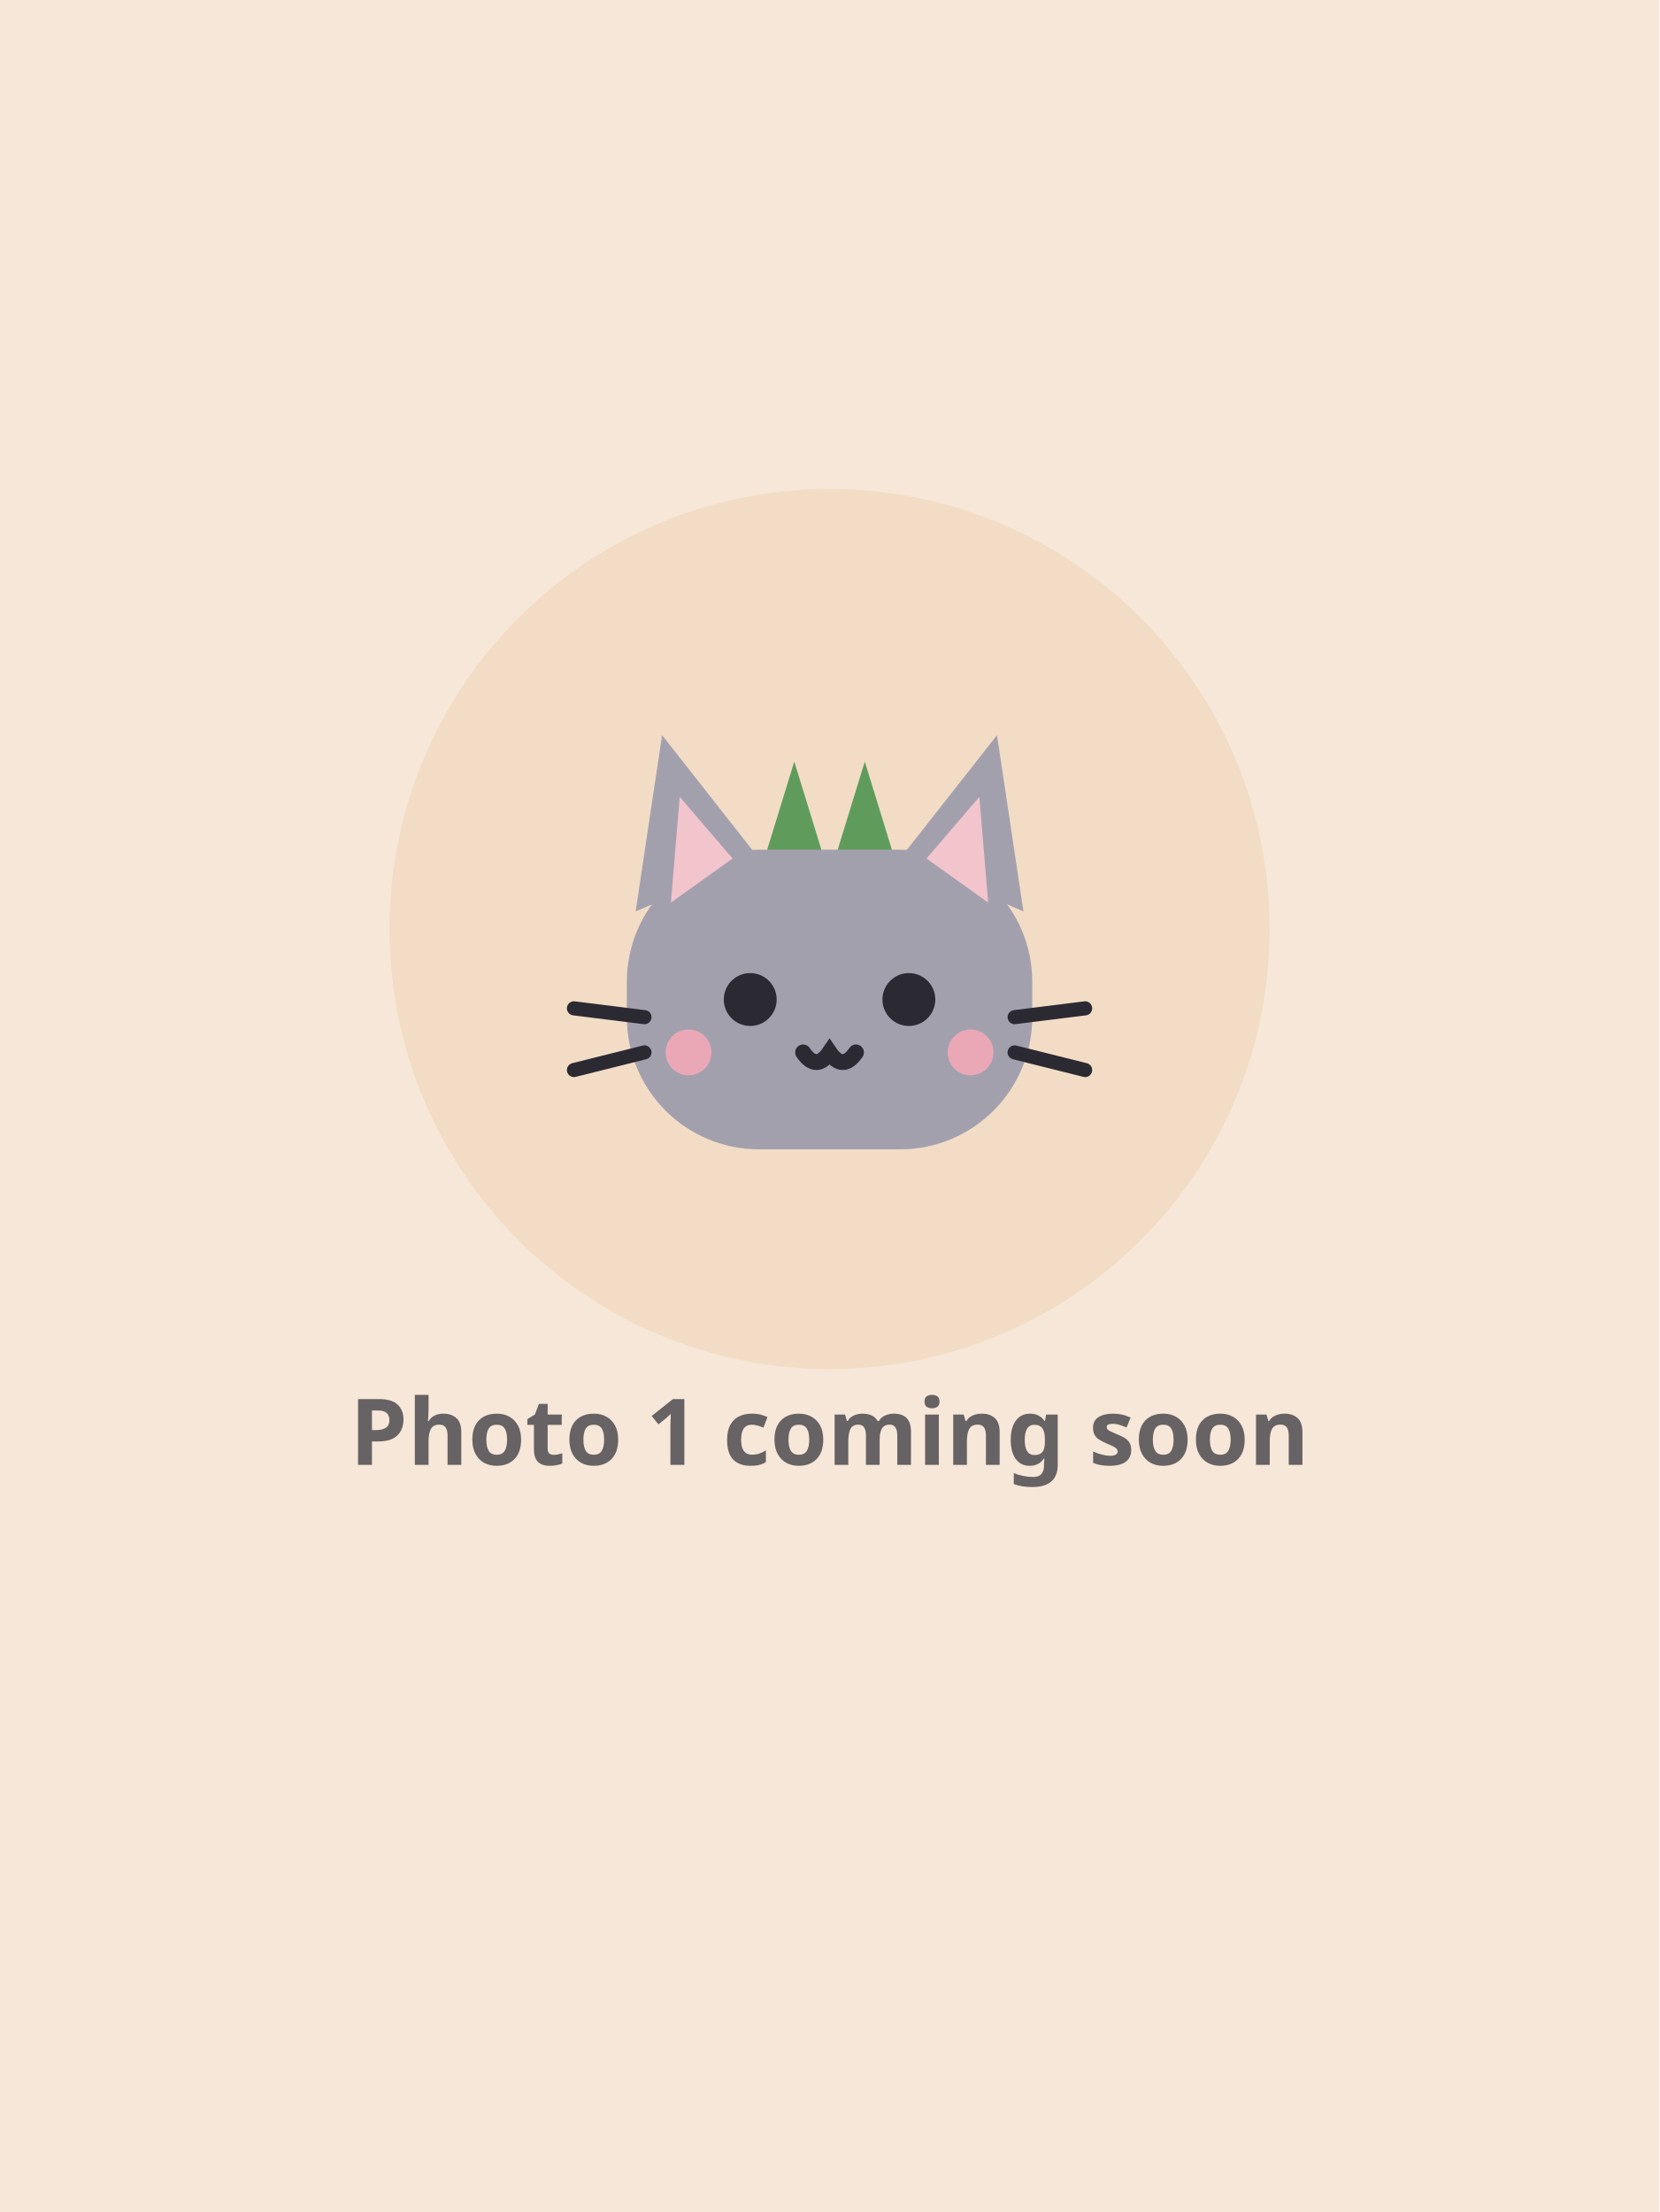
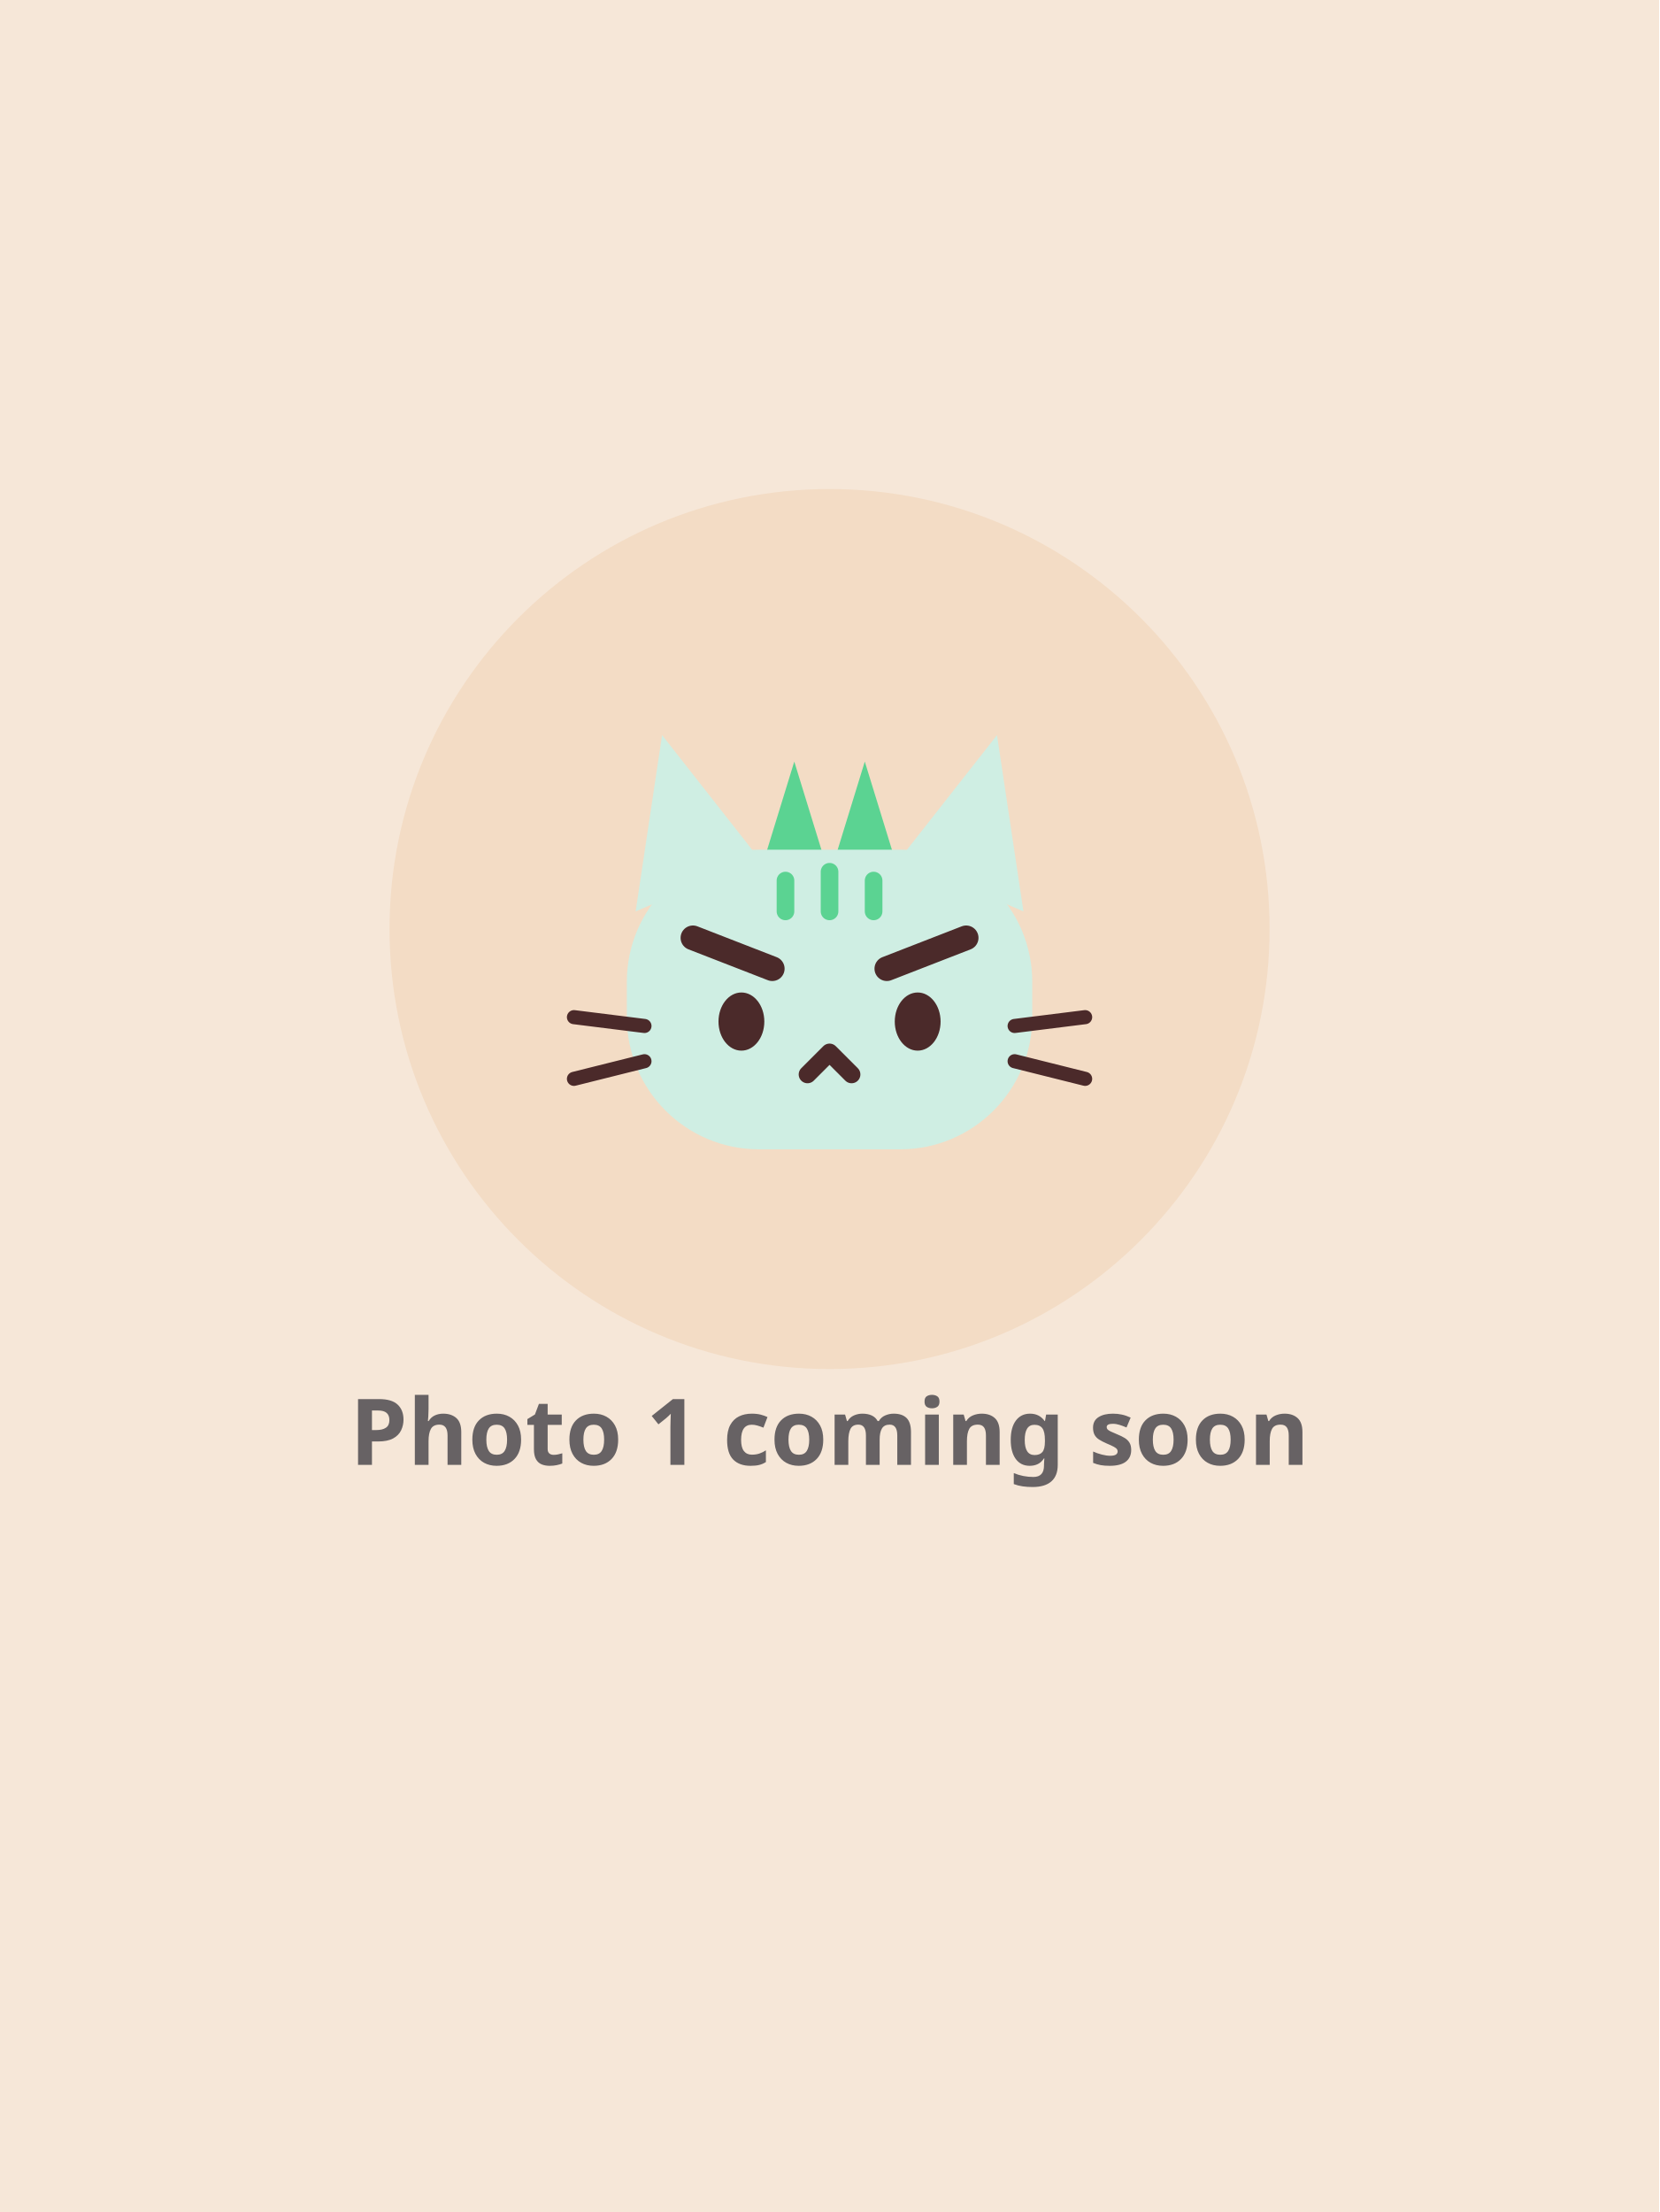
<svg xmlns="http://www.w3.org/2000/svg" viewBox="0 0 900 1200" width="900" height="1200">
  <rect width="900" height="1200" fill="#f6e7d8" />
  <circle cx="450.0" cy="504.0" r="238.7" fill="#f3dcc5" />
  <g transform="translate(297.0 351.0) scale(4.781)">
-     <path d="M24 26 L28 13 L32 26 L36 13 L40 26 Z" fill="#5f9c5c" />
-     <path d="M10 30 L13 10 L24 24 Z" fill="#a3a0ae" />
-     <path d="M54 30 L51 10 L40 24 Z" fill="#a3a0ae" />
-     <rect x="9" y="23" width="46" height="34" rx="15" fill="#a3a0ae" />
-     <path d="M14 29 L15 17 L21 24 Z" fill="#f2c4cc" />
-     <path d="M50 29 L49 17 L43 24 Z" fill="#f2c4cc" />
-     <circle cx="23" cy="40" r="3" fill="#2b2a33" />
-     <circle cx="41" cy="40" r="3" fill="#2b2a33" />
-     <path d="M29 46 q1.5 2.2 3 0 q1.5 2.2 3 0" fill="none" stroke="#2b2a33" stroke-width="1.8" stroke-linecap="round" />
-     <circle cx="16" cy="46" r="2.6" fill="#f2a9b7" opacity="0.9" />
-     <circle cx="48" cy="46" r="2.6" fill="#f2a9b7" opacity="0.9" />
-     <path d="M3 41 L11 42 M3 48 L11 46 M61 41 L53 42 M61 48 L53 46" stroke="#2b2a33" stroke-width="1.6" stroke-linecap="round" />
+     <path d="M24 26 L28 13 L32 26 L36 13 L40 26 Z" fill="#5bd392" />
+     <path d="M10 30 L13 10 L24 24 Z" fill="#cfeee3" />
+     <path d="M54 30 L51 10 L40 24 Z" fill="#cfeee3" />
+     <rect x="9" y="23" width="46" height="34" rx="15" fill="#cfeee3" />
+     <path d="M27 26.5 v3.5 M32 25.5 v4.5 M37 26.5 v3.5" stroke="#5bd392" stroke-width="2" stroke-linecap="round" />
+     <path d="M16.5 33 L25.5 36.5" stroke="#4b2a2a" stroke-width="2.8" stroke-linecap="round" />
+     <path d="M47.5 33 L38.5 36.5" stroke="#4b2a2a" stroke-width="2.8" stroke-linecap="round" />
+     <ellipse cx="22" cy="42.5" rx="2.6" ry="3.3" fill="#4b2a2a" />
+     <ellipse cx="42" cy="42.5" rx="2.6" ry="3.3" fill="#4b2a2a" />
+     <path d="M29.5 48.5 L32 46 L34.5 48.5" fill="none" stroke="#4b2a2a" stroke-width="2" stroke-linecap="round" stroke-linejoin="round" />
+     <path d="M3 42 L11 43 M3 49 L11 47 M61 42 L53 43 M61 49 L53 47" stroke="#4b2a2a" stroke-width="1.6" stroke-linecap="round" />
  </g>
  <text x="450.0" y="794.7" text-anchor="middle" font-family="Fredoka, Nunito, system-ui, sans-serif" font-size="50" font-weight="600" fill="#2b2a33" opacity="0.7">Photo 1 coming soon</text>
</svg>
